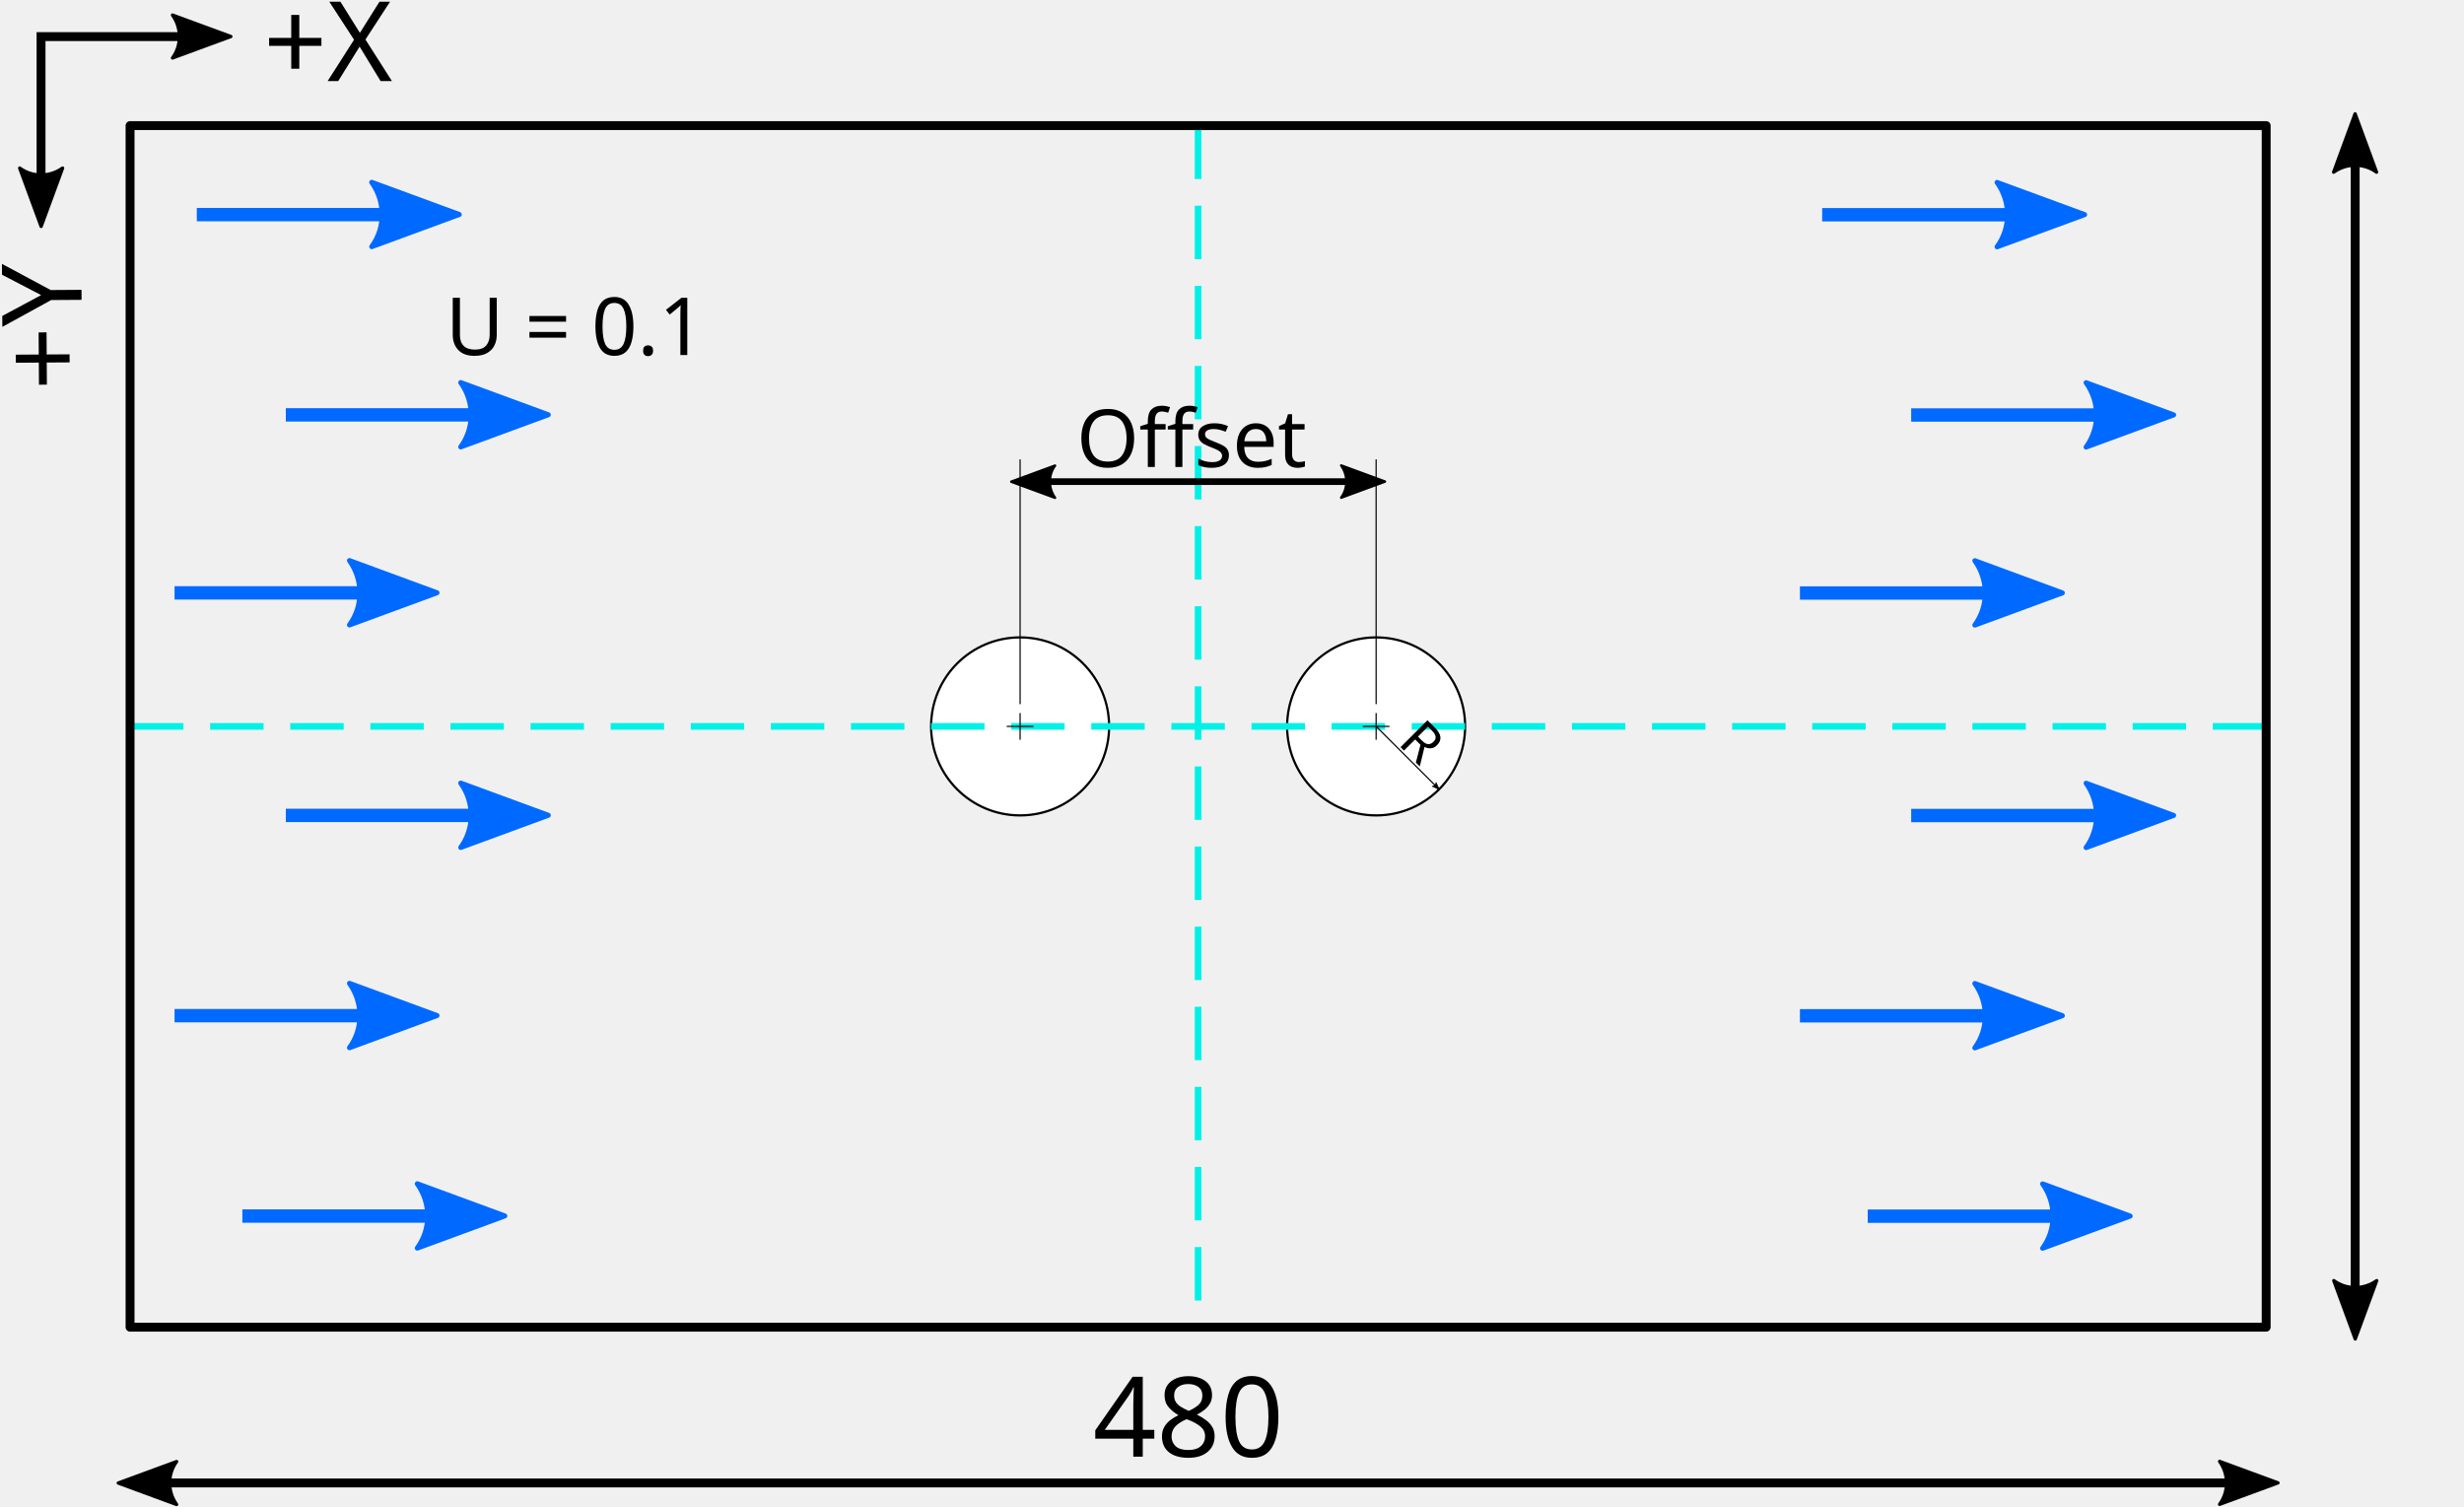
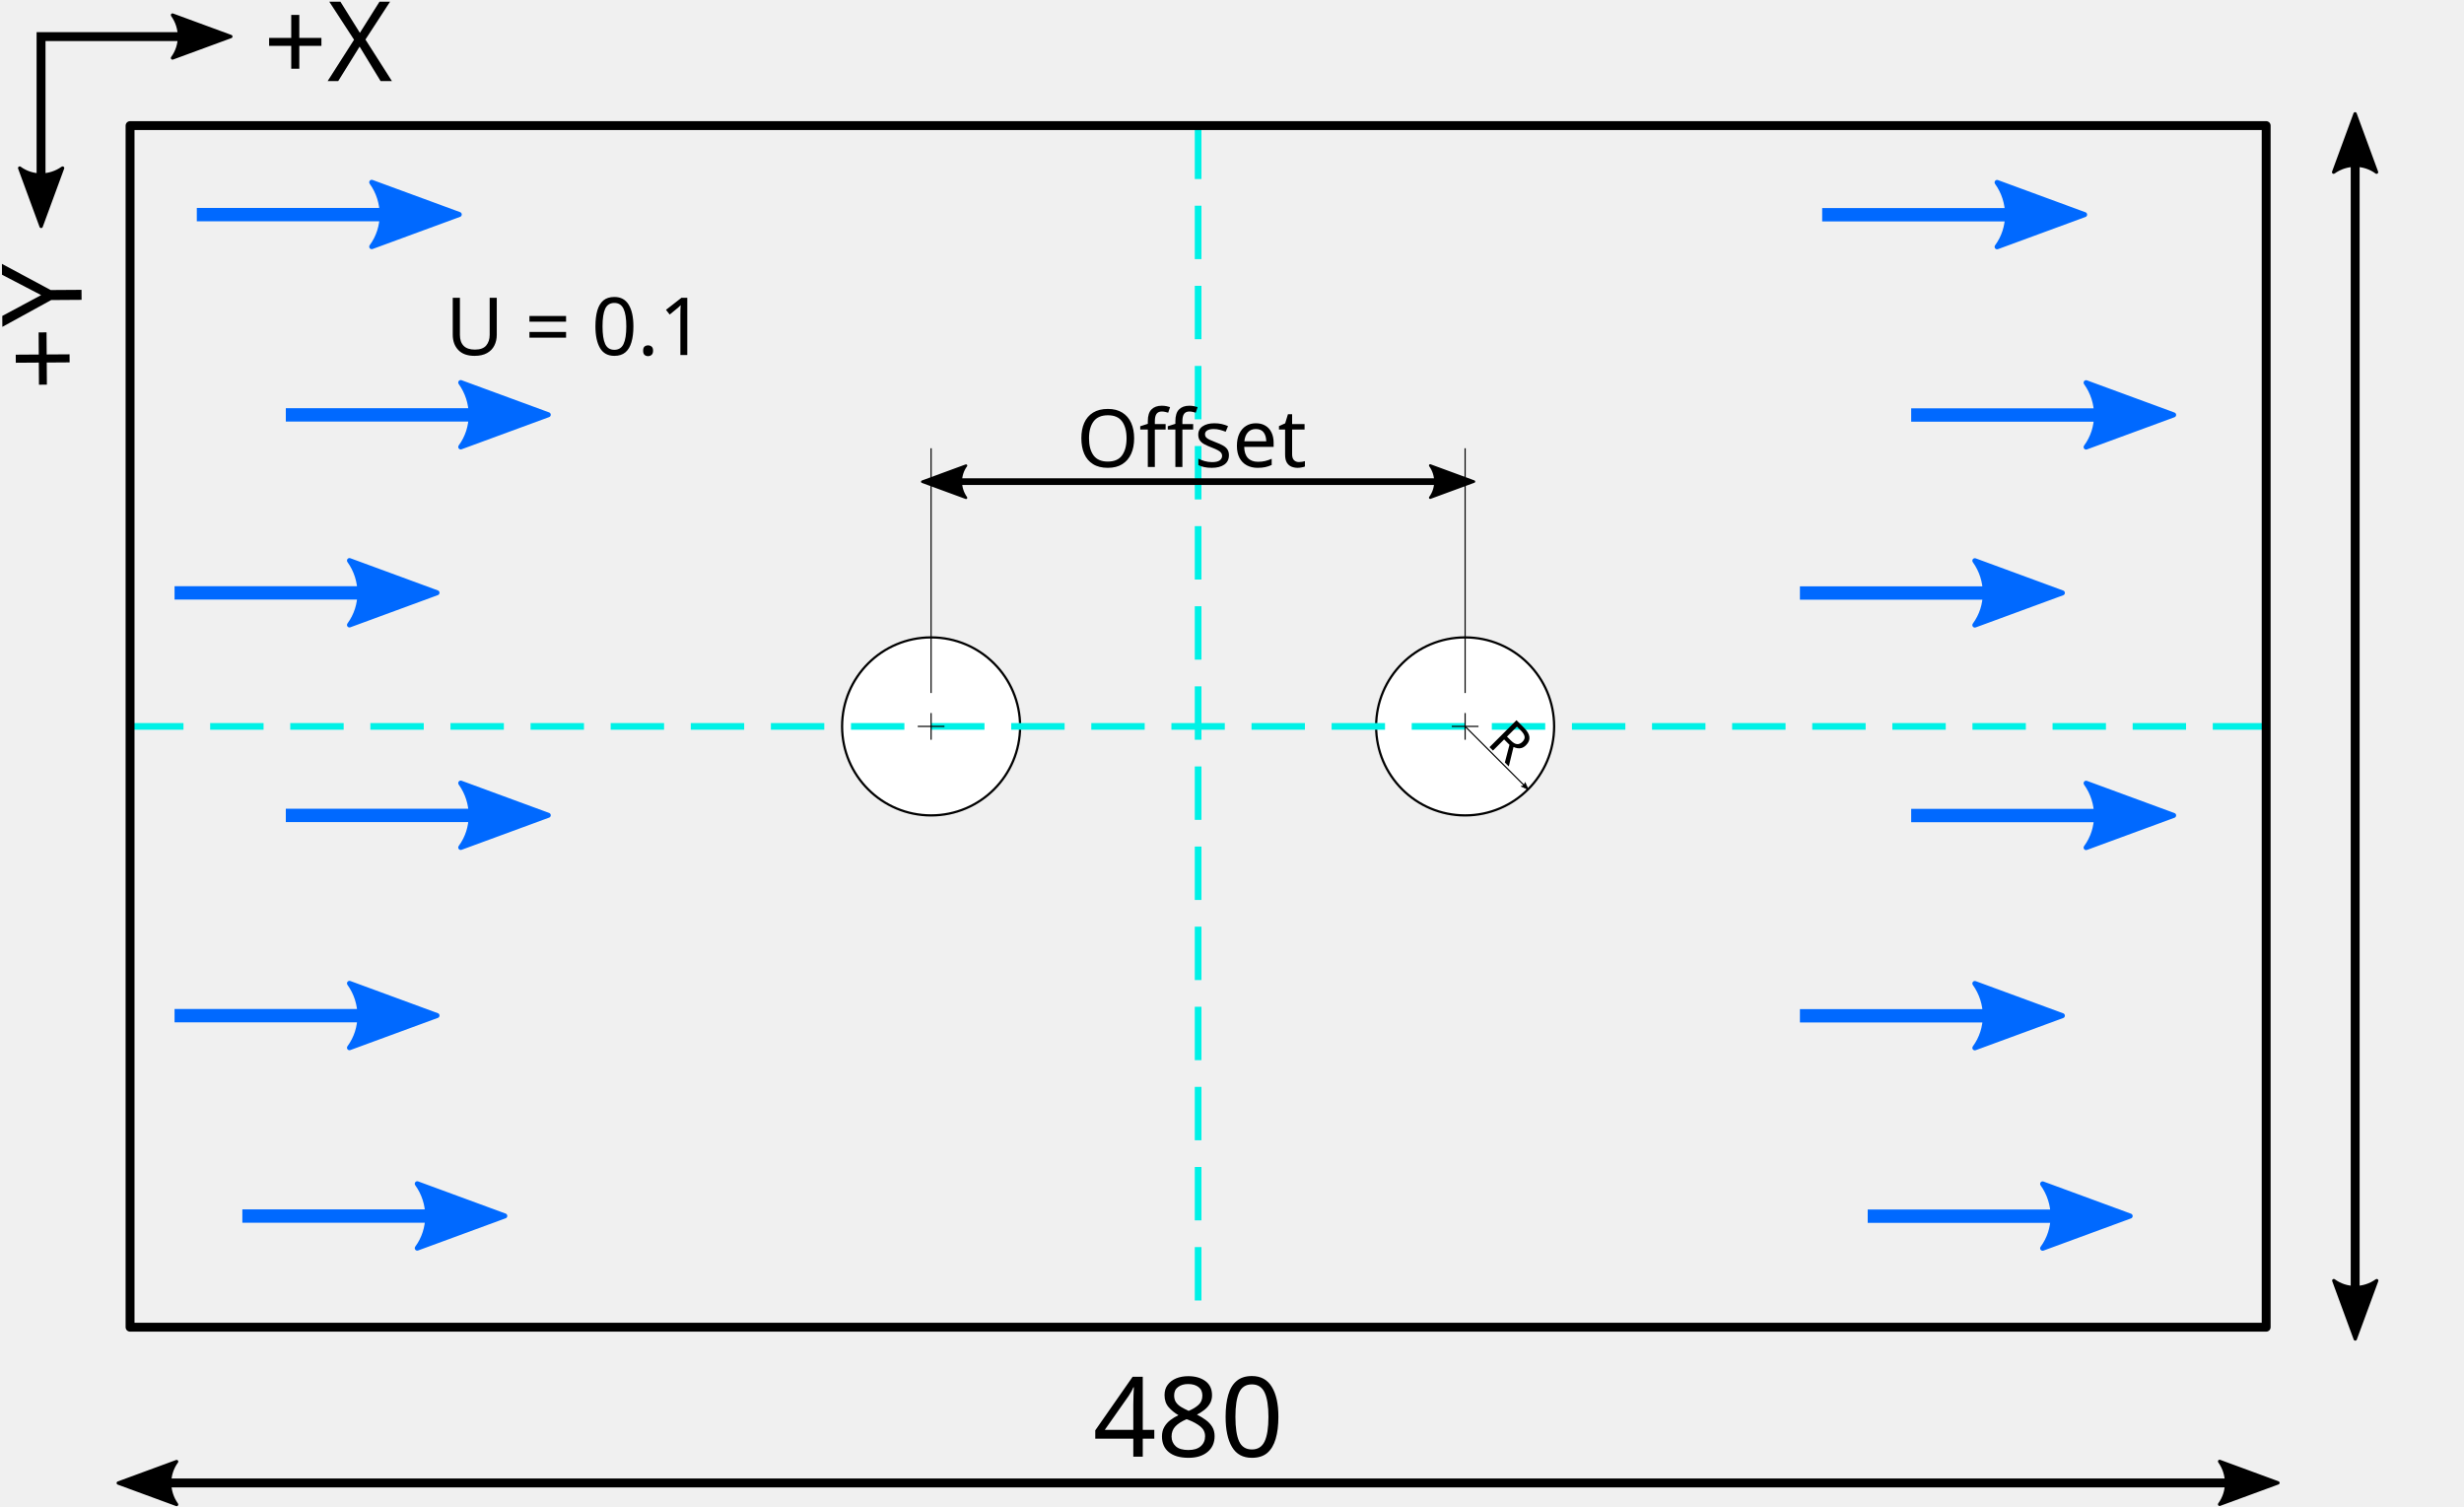
<svg xmlns="http://www.w3.org/2000/svg" width="553.679mm" height="338.441mm" viewBox="0 0 553.679 338.441" version="1.1" id="svg5">
  <defs id="defs2">
    <marker style="overflow:visible" id="Arrow1Lend" refX="0" refY="0" orient="auto">
      <path transform="matrix(-0.8,0,0,-0.8,-10,0)" style="fill:context-stroke;fill-rule:evenodd;stroke:context-stroke;stroke-width:1pt" d="M 0,0 5,-5 -12.5,0 5,5 Z" id="path2586" />
    </marker>
    <marker style="overflow:visible" id="Arrow2Mend" refX="0" refY="0" orient="auto">
      <path transform="scale(-0.6)" d="M 8.719,4.034 -2.207,0.016 8.719,-4.002 c -1.745,2.372 -1.735,5.617 -6e-7,8.035 z" style="fill:context-stroke;fill-rule:evenodd;stroke:context-stroke;stroke-width:0.625;stroke-linejoin:round" id="path2610" />
    </marker>
    <marker style="overflow:visible" id="Arrow2Mstart" refX="0" refY="0" orient="auto">
      <path transform="scale(0.6)" d="M 8.719,4.034 -2.207,0.016 8.719,-4.002 c -1.745,2.372 -1.735,5.617 -6e-7,8.035 z" style="fill:context-stroke;fill-rule:evenodd;stroke:context-stroke;stroke-width:0.625;stroke-linejoin:round" id="path2607" />
    </marker>
    <marker style="overflow:visible" id="Arrow2Lstart" refX="0" refY="0" orient="auto">
      <path transform="matrix(1.1,0,0,1.1,1.1,0)" d="M 8.719,4.034 -2.207,0.016 8.719,-4.002 c -1.745,2.372 -1.735,5.617 -6e-7,8.035 z" style="fill:context-stroke;fill-rule:evenodd;stroke:context-stroke;stroke-width:0.625;stroke-linejoin:round" id="path2601" />
    </marker>
    <marker style="overflow:visible" id="Arrow2Mend-7" refX="0" refY="0" orient="auto">
      <path transform="scale(-0.6)" d="M 8.719,4.034 -2.207,0.016 8.719,-4.002 c -1.745,2.372 -1.735,5.617 -6e-7,8.035 z" style="fill:context-stroke;fill-rule:evenodd;stroke:context-stroke;stroke-width:0.625;stroke-linejoin:round" id="path2610-7" />
    </marker>
    <marker style="overflow:visible" id="Arrow2Mend-1" refX="0" refY="0" orient="auto">
      <path transform="scale(-0.6)" d="M 8.719,4.034 -2.207,0.016 8.719,-4.002 c -1.745,2.372 -1.735,5.617 -6e-7,8.035 z" style="fill:context-stroke;fill-rule:evenodd;stroke:context-stroke;stroke-width:0.625;stroke-linejoin:round" id="path2610-5" />
    </marker>
    <marker style="overflow:visible" id="Arrow2Mend-77" refX="0" refY="0" orient="auto">
      <path transform="scale(-0.6)" d="M 8.719,4.034 -2.207,0.016 8.719,-4.002 c -1.745,2.372 -1.735,5.617 -6e-7,8.035 z" style="fill:context-stroke;fill-rule:evenodd;stroke:context-stroke;stroke-width:0.625;stroke-linejoin:round" id="path2610-6" />
    </marker>
    <marker style="overflow:visible" id="Arrow2Mend-3" refX="0" refY="0" orient="auto">
      <path transform="scale(-0.6)" d="M 8.719,4.034 -2.207,0.016 8.719,-4.002 c -1.745,2.372 -1.735,5.617 -6e-7,8.035 z" style="fill:context-stroke;fill-rule:evenodd;stroke:context-stroke;stroke-width:0.625;stroke-linejoin:round" id="path2610-65" />
    </marker>
    <marker style="overflow:visible" id="Arrow2Mend-39" refX="0" refY="0" orient="auto">
      <path transform="scale(-0.6)" d="M 8.719,4.034 -2.207,0.016 8.719,-4.002 c -1.745,2.372 -1.735,5.617 -6e-7,8.035 z" style="fill:context-stroke;fill-rule:evenodd;stroke:context-stroke;stroke-width:0.625;stroke-linejoin:round" id="path2610-4" />
    </marker>
    <marker style="overflow:visible" id="Arrow2Mend-12" refX="0" refY="0" orient="auto">
      <path transform="scale(-0.6)" d="M 8.719,4.034 -2.207,0.016 8.719,-4.002 c -1.745,2.372 -1.735,5.617 -6e-7,8.035 z" style="fill:context-stroke;fill-rule:evenodd;stroke:context-stroke;stroke-width:0.625;stroke-linejoin:round" id="path2610-9" />
    </marker>
    <marker style="overflow:visible" id="Arrow2Mend-9" refX="0" refY="0" orient="auto">
      <path transform="scale(-0.6)" d="M 8.719,4.034 -2.207,0.016 8.719,-4.002 c -1.745,2.372 -1.735,5.617 -6e-7,8.035 z" style="fill:context-stroke;fill-rule:evenodd;stroke:context-stroke;stroke-width:0.625;stroke-linejoin:round" id="path2610-0" />
    </marker>
    <marker style="overflow:visible" id="Arrow2Mend-7-8" refX="0" refY="0" orient="auto">
      <path transform="scale(-0.6)" d="M 8.719,4.034 -2.207,0.016 8.719,-4.002 c -1.745,2.372 -1.735,5.617 -6e-7,8.035 z" style="fill:context-stroke;fill-rule:evenodd;stroke:context-stroke;stroke-width:0.625;stroke-linejoin:round" id="path2610-7-8" />
    </marker>
    <marker style="overflow:visible" id="Arrow2Mend-1-5" refX="0" refY="0" orient="auto">
      <path transform="scale(-0.6)" d="M 8.719,4.034 -2.207,0.016 8.719,-4.002 c -1.745,2.372 -1.735,5.617 -6e-7,8.035 z" style="fill:context-stroke;fill-rule:evenodd;stroke:context-stroke;stroke-width:0.625;stroke-linejoin:round" id="path2610-5-0" />
    </marker>
    <marker style="overflow:visible" id="Arrow2Mend-3-9" refX="0" refY="0" orient="auto">
      <path transform="scale(-0.6)" d="M 8.719,4.034 -2.207,0.016 8.719,-4.002 c -1.745,2.372 -1.735,5.617 -6e-7,8.035 z" style="fill:context-stroke;fill-rule:evenodd;stroke:context-stroke;stroke-width:0.625;stroke-linejoin:round" id="path2610-65-6" />
    </marker>
    <marker style="overflow:visible" id="Arrow2Mend-39-3" refX="0" refY="0" orient="auto">
      <path transform="scale(-0.6)" d="M 8.719,4.034 -2.207,0.016 8.719,-4.002 c -1.745,2.372 -1.735,5.617 -6e-7,8.035 z" style="fill:context-stroke;fill-rule:evenodd;stroke:context-stroke;stroke-width:0.625;stroke-linejoin:round" id="path2610-4-8" />
    </marker>
    <marker style="overflow:visible" id="Arrow2Mend-12-5" refX="0" refY="0" orient="auto">
      <path transform="scale(-0.6)" d="M 8.719,4.034 -2.207,0.016 8.719,-4.002 c -1.745,2.372 -1.735,5.617 -6e-7,8.035 z" style="fill:context-stroke;fill-rule:evenodd;stroke:context-stroke;stroke-width:0.625;stroke-linejoin:round" id="path2610-9-6" />
    </marker>
  </defs>
  <g id="layer1" transform="translate(-0.7753351,8.225097)">
-     <circle style="fill:#ffffff;fill-opacity:0.999;fill-rule:evenodd;stroke:#000000;stroke-width:0.5;stroke-linejoin:round;stroke-opacity:1" id="path894" cx="230" cy="155" r="20" />
-     <circle style="fill:#ffffff;fill-opacity:0.999;fill-rule:evenodd;stroke:#000000;stroke-width:0.5;stroke-linejoin:round;stroke-opacity:1" id="path894-0" cx="310" cy="155" r="20" />
+     <circle style="fill:#ffffff;fill-opacity:0.999;fill-rule:evenodd;stroke:#000000;stroke-width:0.5;stroke-linejoin:round;stroke-opacity:1" id="path894" cx="210" cy="155" r="20" />
+     <circle style="fill:#ffffff;fill-opacity:0.999;fill-rule:evenodd;stroke:#000000;stroke-width:0.5;stroke-linejoin:round;stroke-opacity:1" id="path894-0" cx="330" cy="155" r="20" />
    <path style="fill:none;stroke:#00f1e6;stroke-width:1.5;stroke-linecap:butt;stroke-linejoin:miter;stroke-miterlimit:4;stroke-dasharray:12, 6;stroke-dashoffset:0;stroke-opacity:1" d="M 270,20 V 290" id="path1031" />
    <path style="fill:none;stroke:#00f1e6;stroke-width:1.5;stroke-linecap:butt;stroke-linejoin:miter;stroke-miterlimit:4;stroke-dasharray:12, 6;stroke-dashoffset:0;stroke-opacity:1" d="M 510,155 H 30" id="path1031-1" />
    <rect style="fill:none;fill-opacity:0.999;fill-rule:evenodd;stroke:#000000;stroke-width:2;stroke-linejoin:round;stroke-miterlimit:4;stroke-dasharray:none;stroke-opacity:1" id="rect848" width="480" height="270" x="30" y="20" />
-     <path style="fill:none;stroke:#000000;stroke-width:0.265px;stroke-linecap:butt;stroke-linejoin:miter;stroke-opacity:1" d="m 227,155 h 6" id="path2460" />
-     <path style="fill:none;stroke:#000000;stroke-width:0.265px;stroke-linecap:butt;stroke-linejoin:miter;stroke-opacity:1" d="m 230,152 v 6" id="path2462" />
-     <path style="fill:none;stroke:#000000;stroke-width:0.265px;stroke-linecap:butt;stroke-linejoin:miter;stroke-opacity:1" d="M 307,155 H 313" id="path2464" />
-     <path style="fill:none;stroke:#000000;stroke-width:0.265px;stroke-linecap:butt;stroke-linejoin:miter;stroke-opacity:1" d="m 310,152 v 6" id="path2466" />
+     <path style="fill:none;stroke:#000000;stroke-width:0.265px;stroke-linecap:butt;stroke-linejoin:miter;stroke-opacity:1" d="m 207,155 h 6" id="path2460" />
+     <path style="fill:none;stroke:#000000;stroke-width:0.265px;stroke-linecap:butt;stroke-linejoin:miter;stroke-opacity:1" d="m 210,152 v 6" id="path2462" />
+     <path style="fill:none;stroke:#000000;stroke-width:0.265px;stroke-linecap:butt;stroke-linejoin:miter;stroke-opacity:1" d="M 327,155 H 333" id="path2464" />
+     <path style="fill:none;stroke:#000000;stroke-width:0.265px;stroke-linecap:butt;stroke-linejoin:miter;stroke-opacity:1" d="m 330,152 v 6" id="path2466" />
    <path style="fill:none;stroke:#000000;stroke-width:2;stroke-linecap:butt;stroke-linejoin:miter;stroke-miterlimit:4;stroke-dasharray:none;stroke-opacity:1;marker-start:url(#Arrow2Mstart);marker-end:url(#Arrow2Mend)" d="M 30,325 H 510" id="path2581" />
    <text xml:space="preserve" style="font-size:25px;line-height:1.25;font-family:sans-serif;letter-spacing:0px;word-spacing:0px;stroke-width:0.265" x="246.361" y="319.1" id="text3573">
      <tspan id="tspan3571" style="font-size:25px;stroke-width:0.265" x="246.361" y="319.1">480</tspan>
    </text>
    <path style="fill:none;stroke:#000000;stroke-width:2;stroke-linecap:butt;stroke-linejoin:miter;stroke-miterlimit:4;stroke-dasharray:none;stroke-opacity:1;marker-start:url(#Arrow2Mstart);marker-end:url(#Arrow2Mend)" d="M 530,20 V 290" id="path13468" />
    <text xml:space="preserve" style="font-size:25px;line-height:1.25;font-family:sans-serif;letter-spacing:0px;word-spacing:0px;stroke-width:0.265" x="542.394" y="121.056" id="text15851">
      <tspan id="tspan15849" style="font-size:25px;writing-mode:vertical-lr;direction:ltr;stroke-width:0.265" x="121.056" y="542.394">270</tspan>
    </text>
-     <path style="fill:none;stroke:#000000;stroke-width:0.265;stroke-linecap:butt;stroke-linejoin:miter;stroke-miterlimit:4;stroke-dasharray:none;stroke-dashoffset:0;stroke-opacity:1" d="M 230,150 V 95" id="path20678" />
-     <path style="fill:none;stroke:#000000;stroke-width:0.265;stroke-linecap:butt;stroke-linejoin:miter;stroke-miterlimit:4;stroke-dasharray:none;stroke-dashoffset:0;stroke-opacity:1" d="M 310,150 V 95" id="path20680" />
-     <path style="fill:none;stroke:#000000;stroke-width:1.5;stroke-linecap:butt;stroke-linejoin:miter;stroke-miterlimit:4;stroke-dasharray:none;stroke-opacity:1;marker-start:url(#Arrow2Mstart);marker-end:url(#Arrow2Mend)" d="m 230,100 h 80" id="path20795" />
+     <path style="fill:none;stroke:#000000;stroke-width:0.265;stroke-linecap:butt;stroke-linejoin:miter;stroke-miterlimit:4;stroke-dasharray:none;stroke-dashoffset:0;stroke-opacity:1" d="m 210,147.5 v -55" id="path20678" />
+     <path style="fill:none;stroke:#000000;stroke-width:0.265;stroke-linecap:butt;stroke-linejoin:miter;stroke-miterlimit:4;stroke-dasharray:none;stroke-dashoffset:0;stroke-opacity:1" d="m 330,147.5 v -55" id="path20680" />
+     <path style="fill:none;stroke:#000000;stroke-width:1.5;stroke-linecap:butt;stroke-linejoin:miter;stroke-miterlimit:4;stroke-dasharray:none;stroke-opacity:1;marker-start:url(#Arrow2Mstart);marker-end:url(#Arrow2Mend)" d="M 210,100 H 330" id="path20795" />
    <text xml:space="preserve" style="font-size:18px;line-height:1.25;font-family:sans-serif;letter-spacing:0px;word-spacing:0px;stroke-width:0.265" x="242.67" y="96.71" id="text23453">
      <tspan id="tspan23451" style="font-size:18px;stroke-width:0.265" x="242.67" y="96.71">Offset</tspan>
    </text>
-     <path style="fill:none;stroke:#000000;stroke-width:0.265px;stroke-linecap:butt;stroke-linejoin:miter;stroke-opacity:1;marker-end:url(#Arrow2Mend)" d="m 310,155 14,14" id="path25801" />
-     <text xml:space="preserve" style="font-size:12px;line-height:1.25;font-family:sans-serif;letter-spacing:0px;word-spacing:0px;stroke-width:0.265" x="334.776" y="-110.325" id="text28606" transform="rotate(45.02498)">
-       <tspan id="tspan28604" style="font-size:12px;stroke-width:0.265" x="334.776" y="-110.325">R</tspan>
+     <path style="fill:none;stroke:#000000;stroke-width:0.265px;stroke-linecap:butt;stroke-linejoin:miter;stroke-opacity:1;marker-end:url(#Arrow2Mend)" d="m 330,155 14,14" id="path25801" />
+     <text xml:space="preserve" style="font-size:12px;line-height:1.25;font-family:sans-serif;letter-spacing:0px;word-spacing:0px;stroke-width:0.265" x="348.912" y="-124.474" id="text28606" transform="rotate(45.02498)">
+       <tspan id="tspan28604" style="font-size:12px;stroke-width:0.265" x="348.912" y="-124.474">R</tspan>
    </text>
    <path style="fill:none;stroke:#0069ff;stroke-width:3;stroke-linecap:butt;stroke-linejoin:miter;stroke-miterlimit:4;stroke-dasharray:none;stroke-opacity:1;marker-end:url(#Arrow2Mend)" d="M 45,40 H 100" id="path40064" />
    <path style="fill:none;stroke:#0069ff;stroke-width:3;stroke-linecap:butt;stroke-linejoin:miter;stroke-miterlimit:4;stroke-dasharray:none;stroke-opacity:1;marker-end:url(#Arrow2Mend-7)" d="m 65,85 h 55" id="path40064-1" />
    <path style="fill:none;stroke:#0069ff;stroke-width:3;stroke-linecap:butt;stroke-linejoin:miter;stroke-miterlimit:4;stroke-dasharray:none;stroke-opacity:1;marker-end:url(#Arrow2Mend-1)" d="M 40,125 H 95" id="path40064-9" />
    <path style="fill:none;stroke:#0069ff;stroke-width:3;stroke-linecap:butt;stroke-linejoin:miter;stroke-miterlimit:4;stroke-dasharray:none;stroke-opacity:1;marker-end:url(#Arrow2Mend-3)" d="M 65,175 H 120" id="path40064-6" />
    <path style="fill:none;stroke:#0069ff;stroke-width:3;stroke-linecap:butt;stroke-linejoin:miter;stroke-miterlimit:4;stroke-dasharray:none;stroke-opacity:1;marker-end:url(#Arrow2Mend-39)" d="M 40,220 H 95" id="path40064-8" />
    <path style="fill:none;stroke:#0069ff;stroke-width:3;stroke-linecap:butt;stroke-linejoin:miter;stroke-miterlimit:4;stroke-dasharray:none;stroke-opacity:1;marker-end:url(#Arrow2Mend-12)" d="M 55.232,265.029 H 110.232" id="path40064-3" />
    <path style="fill:none;stroke:#0069ff;stroke-width:3;stroke-linecap:butt;stroke-linejoin:miter;stroke-miterlimit:4;stroke-dasharray:none;stroke-opacity:1;marker-end:url(#Arrow2Mend-9)" d="m 410.232,40.029 h 55" id="path40064-11" />
    <path style="fill:none;stroke:#0069ff;stroke-width:3;stroke-linecap:butt;stroke-linejoin:miter;stroke-miterlimit:4;stroke-dasharray:none;stroke-opacity:1;marker-end:url(#Arrow2Mend-7-8)" d="m 430.232,85.029 h 55" id="path40064-1-5" />
    <path style="fill:none;stroke:#0069ff;stroke-width:3;stroke-linecap:butt;stroke-linejoin:miter;stroke-miterlimit:4;stroke-dasharray:none;stroke-opacity:1;marker-end:url(#Arrow2Mend-1-5)" d="m 405.232,125.029 h 55" id="path40064-9-9" />
    <path style="fill:none;stroke:#0069ff;stroke-width:3;stroke-linecap:butt;stroke-linejoin:miter;stroke-miterlimit:4;stroke-dasharray:none;stroke-opacity:1;marker-end:url(#Arrow2Mend-3-9)" d="m 430.232,175.029 h 55" id="path40064-6-8" />
    <path style="fill:none;stroke:#0069ff;stroke-width:3;stroke-linecap:butt;stroke-linejoin:miter;stroke-miterlimit:4;stroke-dasharray:none;stroke-opacity:1;marker-end:url(#Arrow2Mend-39-3)" d="m 405.232,220.029 h 55" id="path40064-8-4" />
    <path style="fill:none;stroke:#0069ff;stroke-width:3;stroke-linecap:butt;stroke-linejoin:miter;stroke-miterlimit:4;stroke-dasharray:none;stroke-opacity:1;marker-end:url(#Arrow2Mend-12-5)" d="m 420.464,265.058 h 55" id="path40064-3-8" />
    <text xml:space="preserve" style="font-size:18px;line-height:1.25;font-family:sans-serif;letter-spacing:0px;word-spacing:0px;stroke-width:0.265" x="100.885" y="71.552" id="text44390">
      <tspan id="tspan44388" style="font-size:18px;stroke-width:0.265" x="100.885" y="71.552">U = 0.1</tspan>
    </text>
    <path style="fill:none;stroke:#000000;stroke-width:2;stroke-linecap:butt;stroke-linejoin:miter;stroke-miterlimit:4;stroke-dasharray:none;stroke-opacity:1;marker-start:url(#Arrow2Mstart);marker-end:url(#Arrow2Mend)" d="M 10,40 V 0 l 40,-3e-7" id="path47207" />
    <text xml:space="preserve" style="font-size:25px;line-height:1.25;font-family:sans-serif;letter-spacing:0px;word-spacing:0px;stroke-width:0.265" x="60" y="10" id="text49931">
      <tspan id="tspan49929" style="stroke-width:0.265" x="60" y="10">+X</tspan>
    </text>
    <text xml:space="preserve" style="font-size:25px;line-height:1.25;font-family:sans-serif;letter-spacing:0px;word-spacing:0px;stroke-width:0.265" x="-79.532" y="18.711" id="text52289" transform="rotate(-90.38286)">
      <tspan id="tspan52287" style="stroke-width:0.265" x="-79.532" y="18.711">+Y</tspan>
    </text>
  </g>
</svg>
